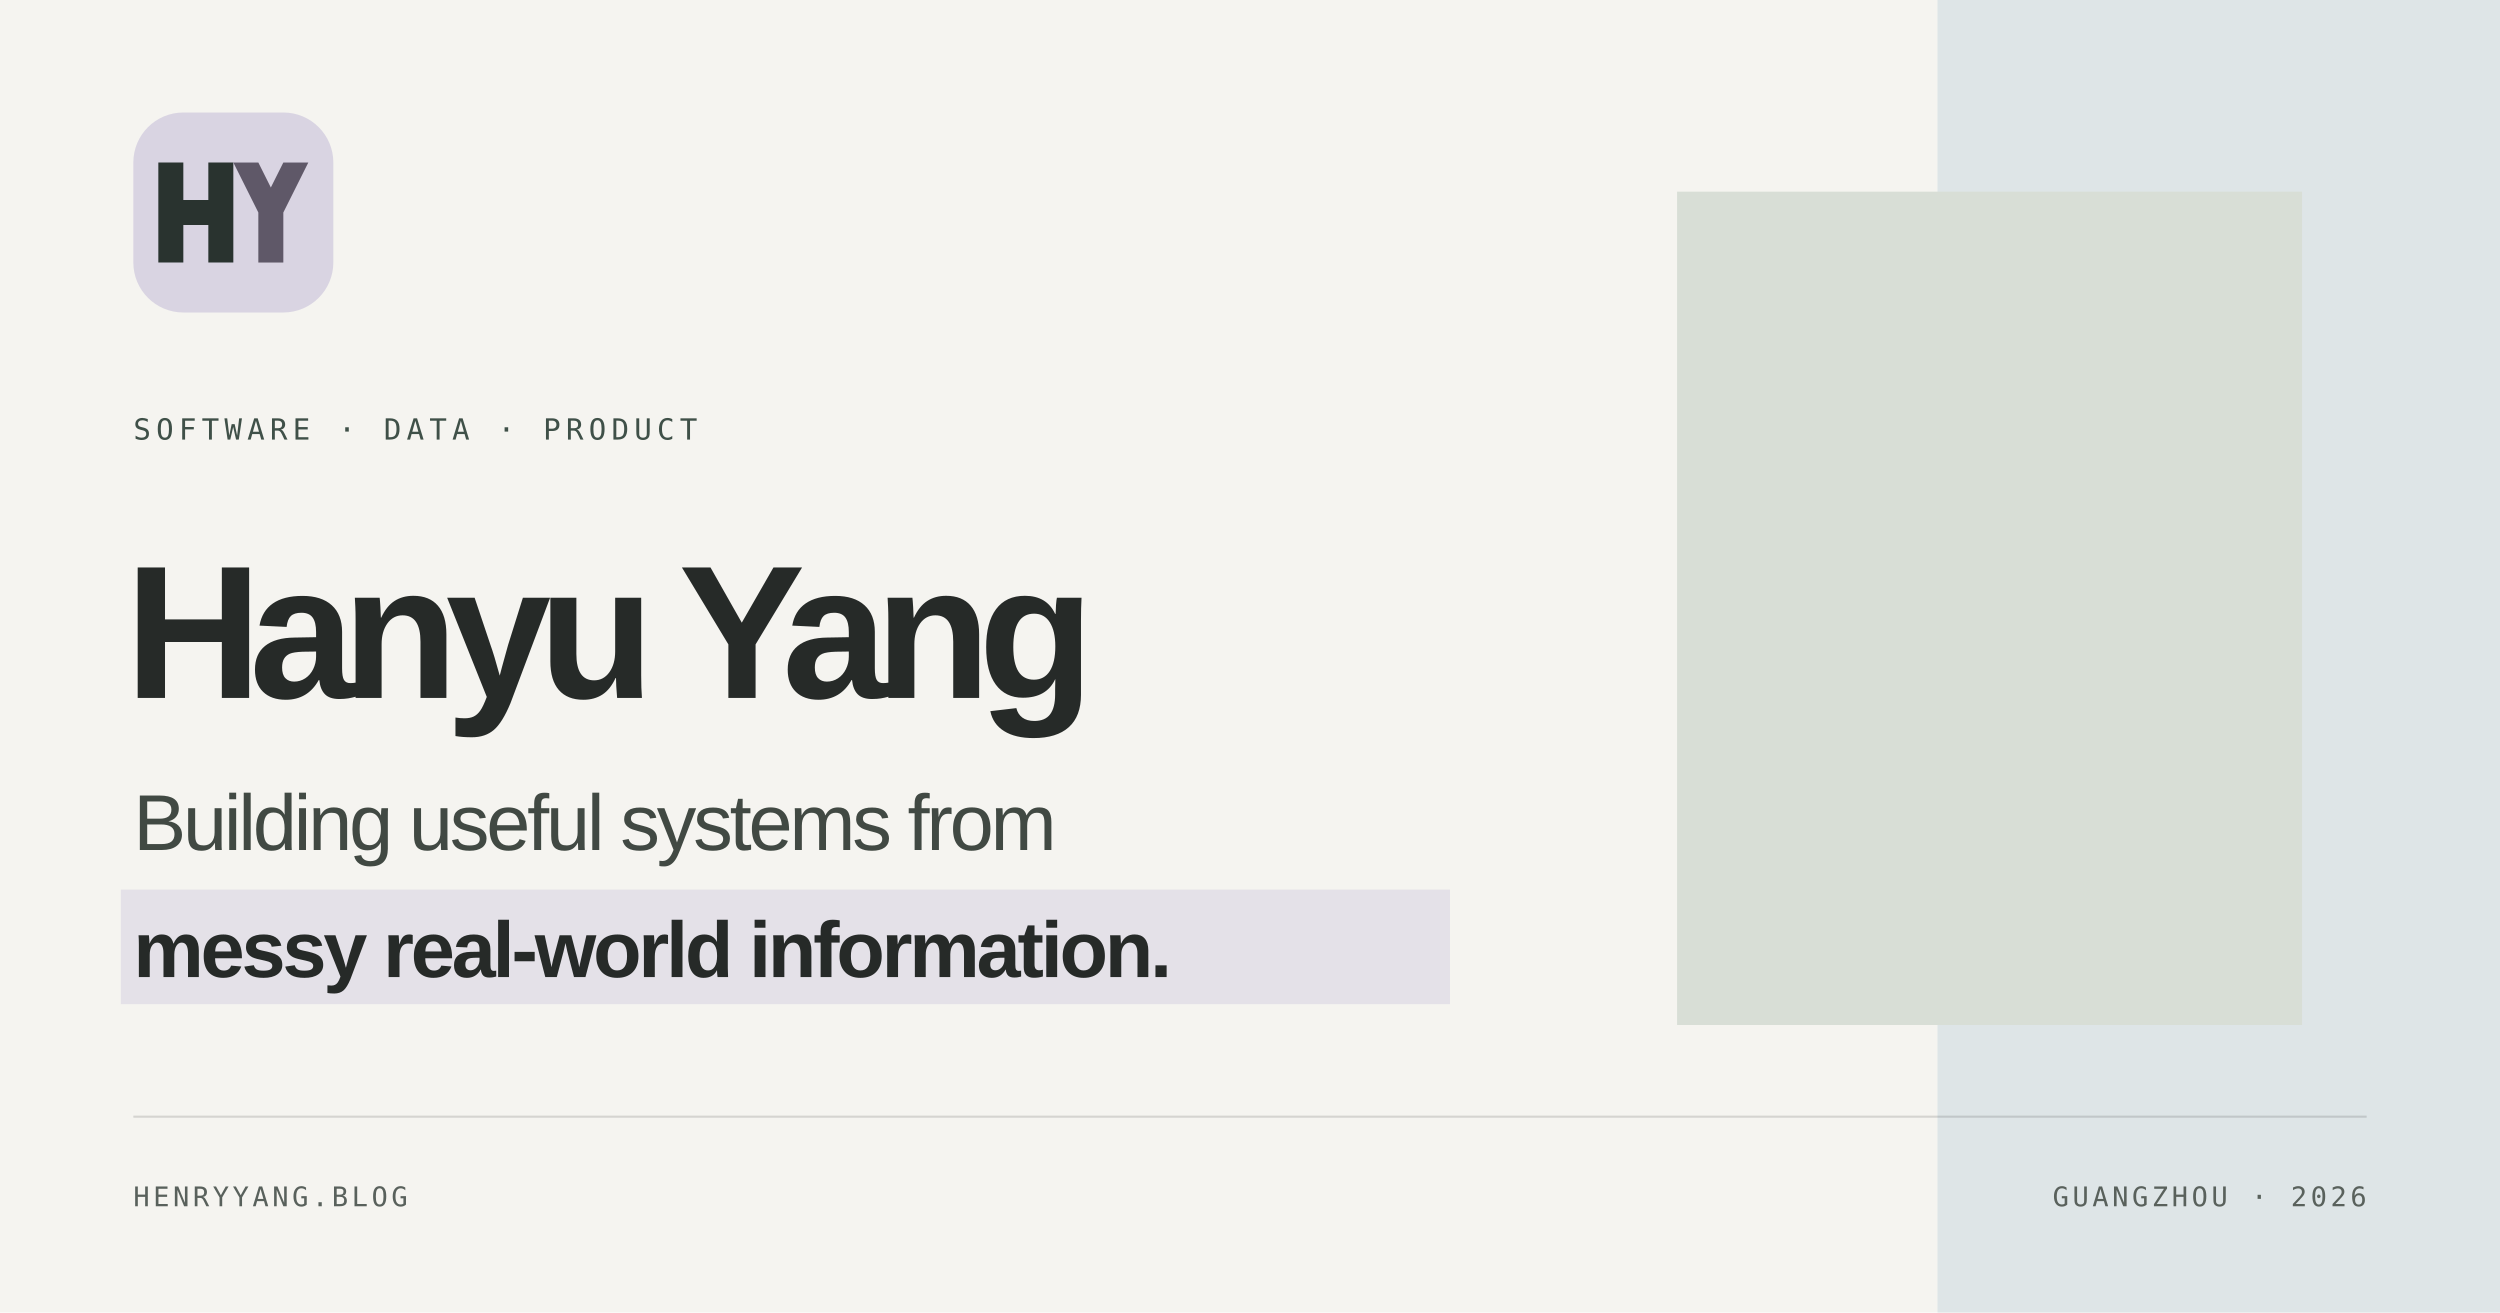
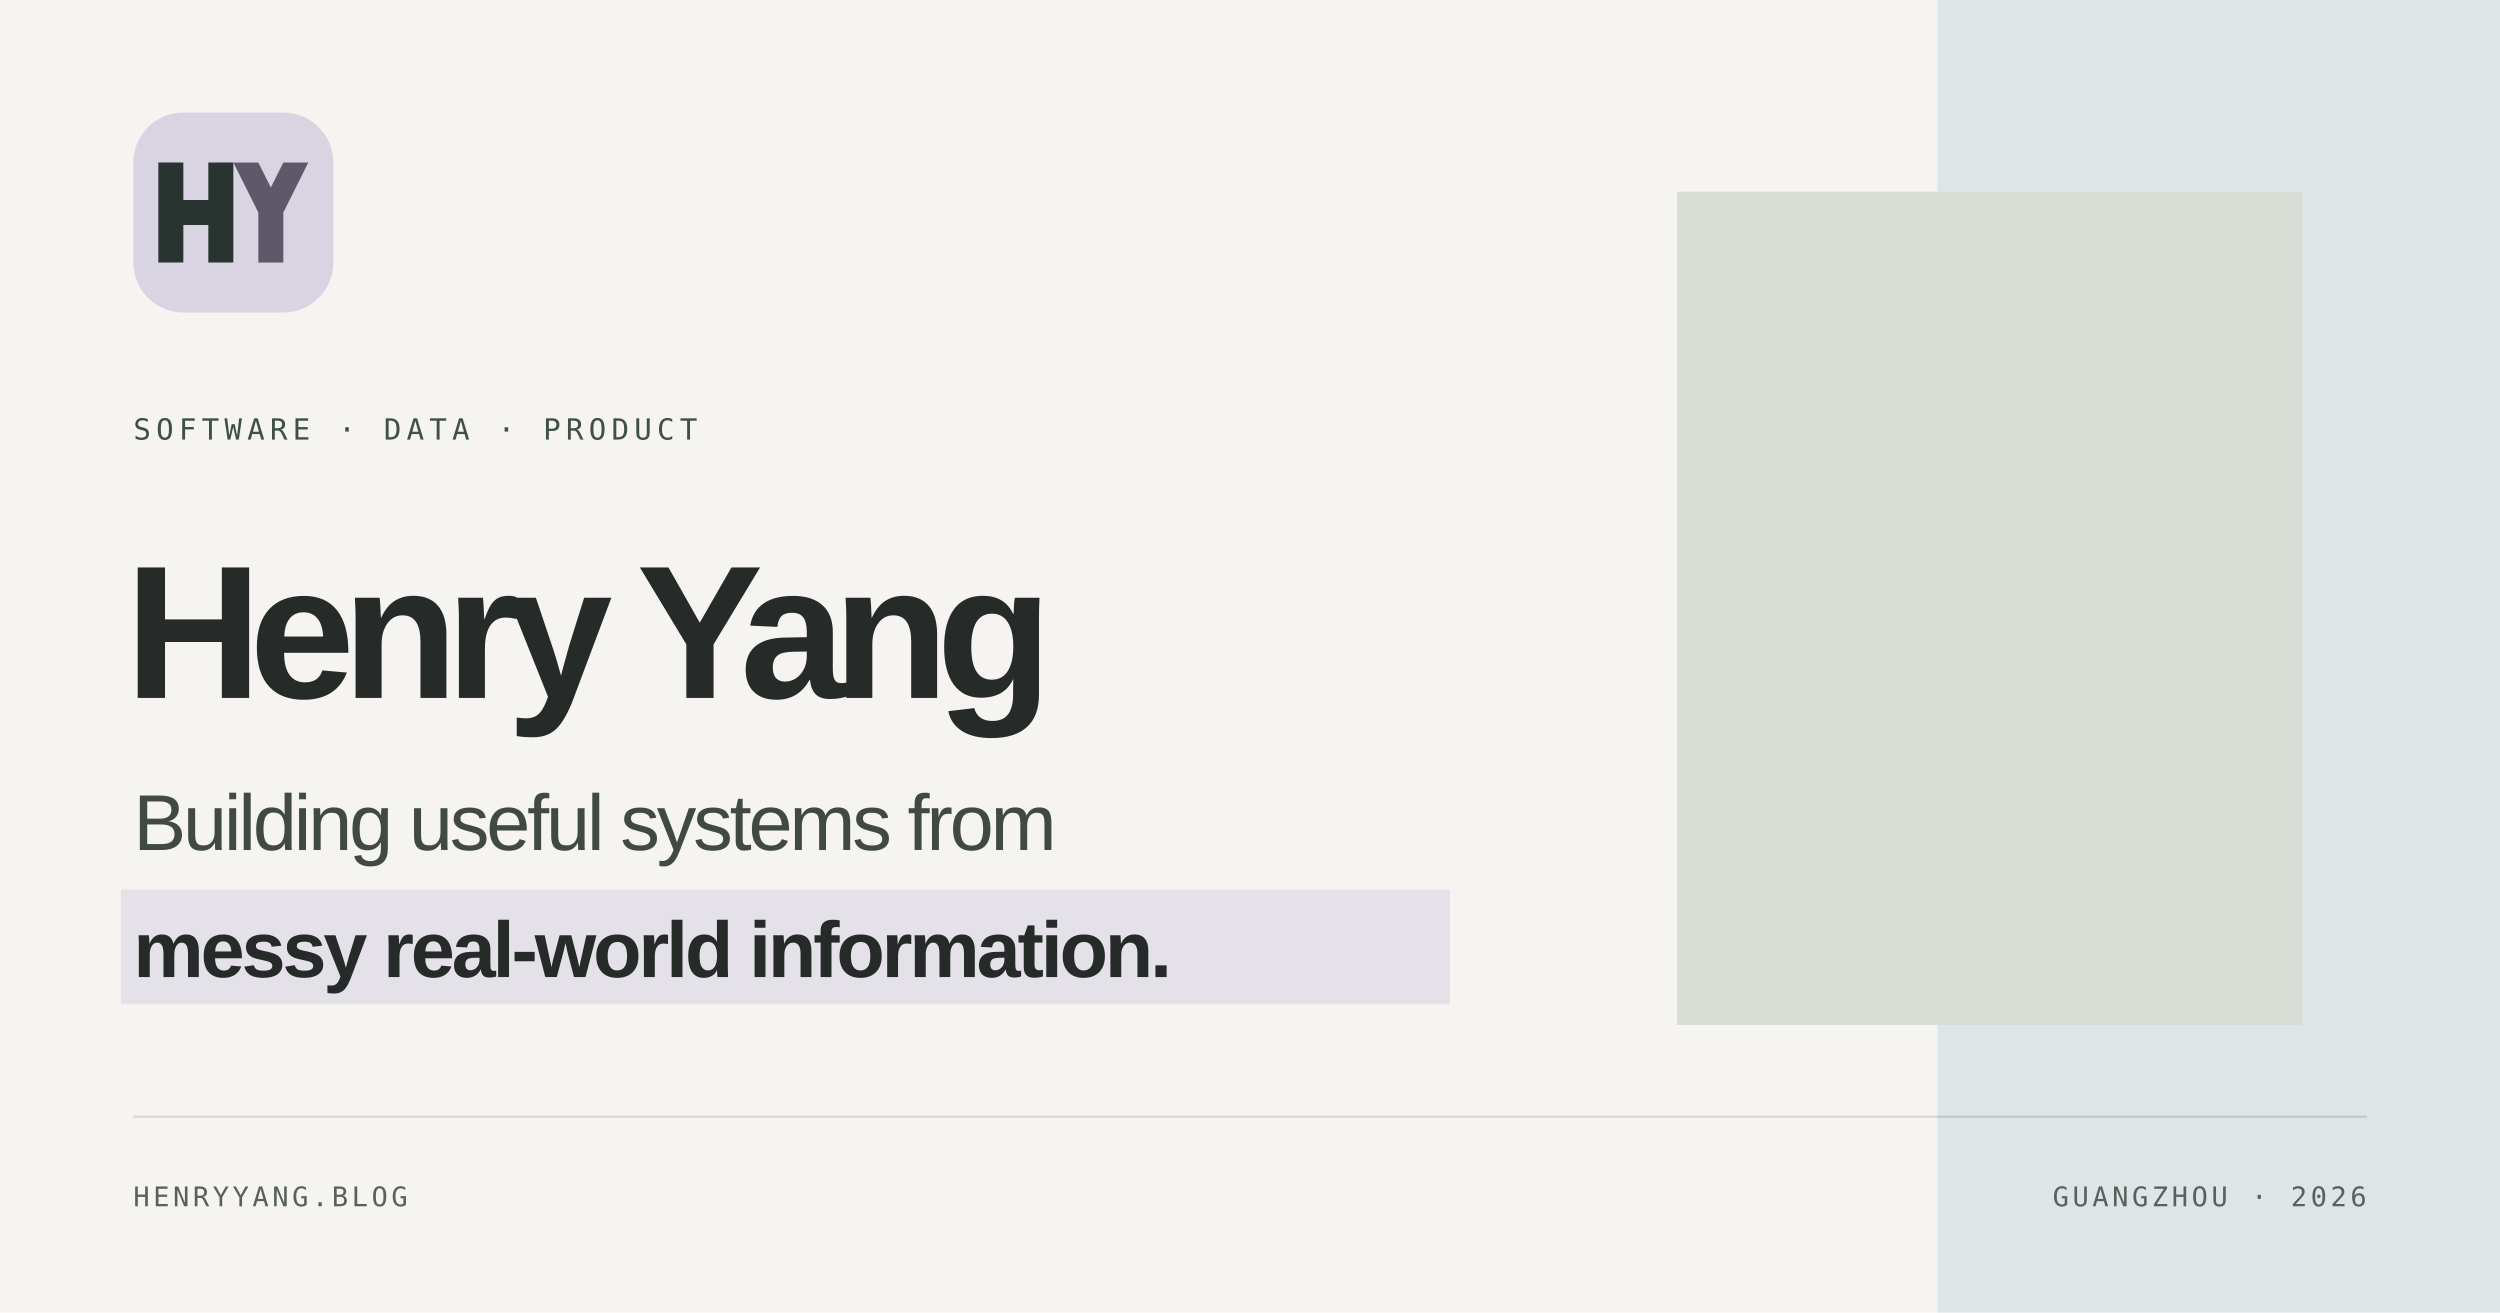
<svg xmlns="http://www.w3.org/2000/svg" viewBox="0 0 1200 630" role="img" aria-labelledby="og-title og-description">
  <rect width="1200" height="630" fill="#f5f4f0" />
  <rect x="930" width="270" height="630" fill="#dee5e7" />
  <rect x="805" y="92" width="300" height="400" fill="#d8ded6" />
  <g transform="translate(64 54) scale(1.5)">
    <rect width="64" height="64" rx="16" fill="#d9d4e2" />
    <path fill="#29332f" d="M8 16h8v12h8V16h8v32h-8V36h-8v12H8V16Z" />
    <path fill="#5f5868" d="M32 16h8l4 8 4-8h8l-8 16v16h-8V32L32 16Z" />
  </g>
  <text x="64" y="211" fill="#3f5048" font-family="Consolas, monospace" font-size="14" letter-spacing="2.5">SOFTWARE · DATA · PRODUCT</text>
-   <text x="60" y="335" fill="#262a28" font-family="Segoe UI, Arial, sans-serif" font-size="91" font-weight="600" letter-spacing="-6">Hanyu Yang</text>
+   <text x="60" y="335" fill="#262a28" font-family="Segoe UI, Arial, sans-serif" font-size="91" font-weight="600" letter-spacing="-6">Henry Yang</text>
  <text x="64" y="408" fill="#414943" font-family="Segoe UI, Arial, sans-serif" font-size="38" font-weight="500" letter-spacing="-1.5">Building useful systems from</text>
  <rect x="58" y="427" width="638" height="55" fill="#e4e1e8" />
  <text x="64" y="469" fill="#262a28" font-family="Segoe UI, Arial, sans-serif" font-size="38" font-weight="600" letter-spacing="-1.5">messy real-world information.</text>
  <line x1="64" y1="536" x2="1136" y2="536" stroke="#262a28" stroke-opacity=".16" />
  <text x="64" y="579" fill="#59615c" font-family="Consolas, monospace" font-size="13" letter-spacing="1.7">HENRYYANG.BLOG</text>
  <text x="1136" y="579" text-anchor="end" fill="#59615c" font-family="Consolas, monospace" font-size="13" letter-spacing="1.7">GUANGZHOU · 2026</text>
</svg>
